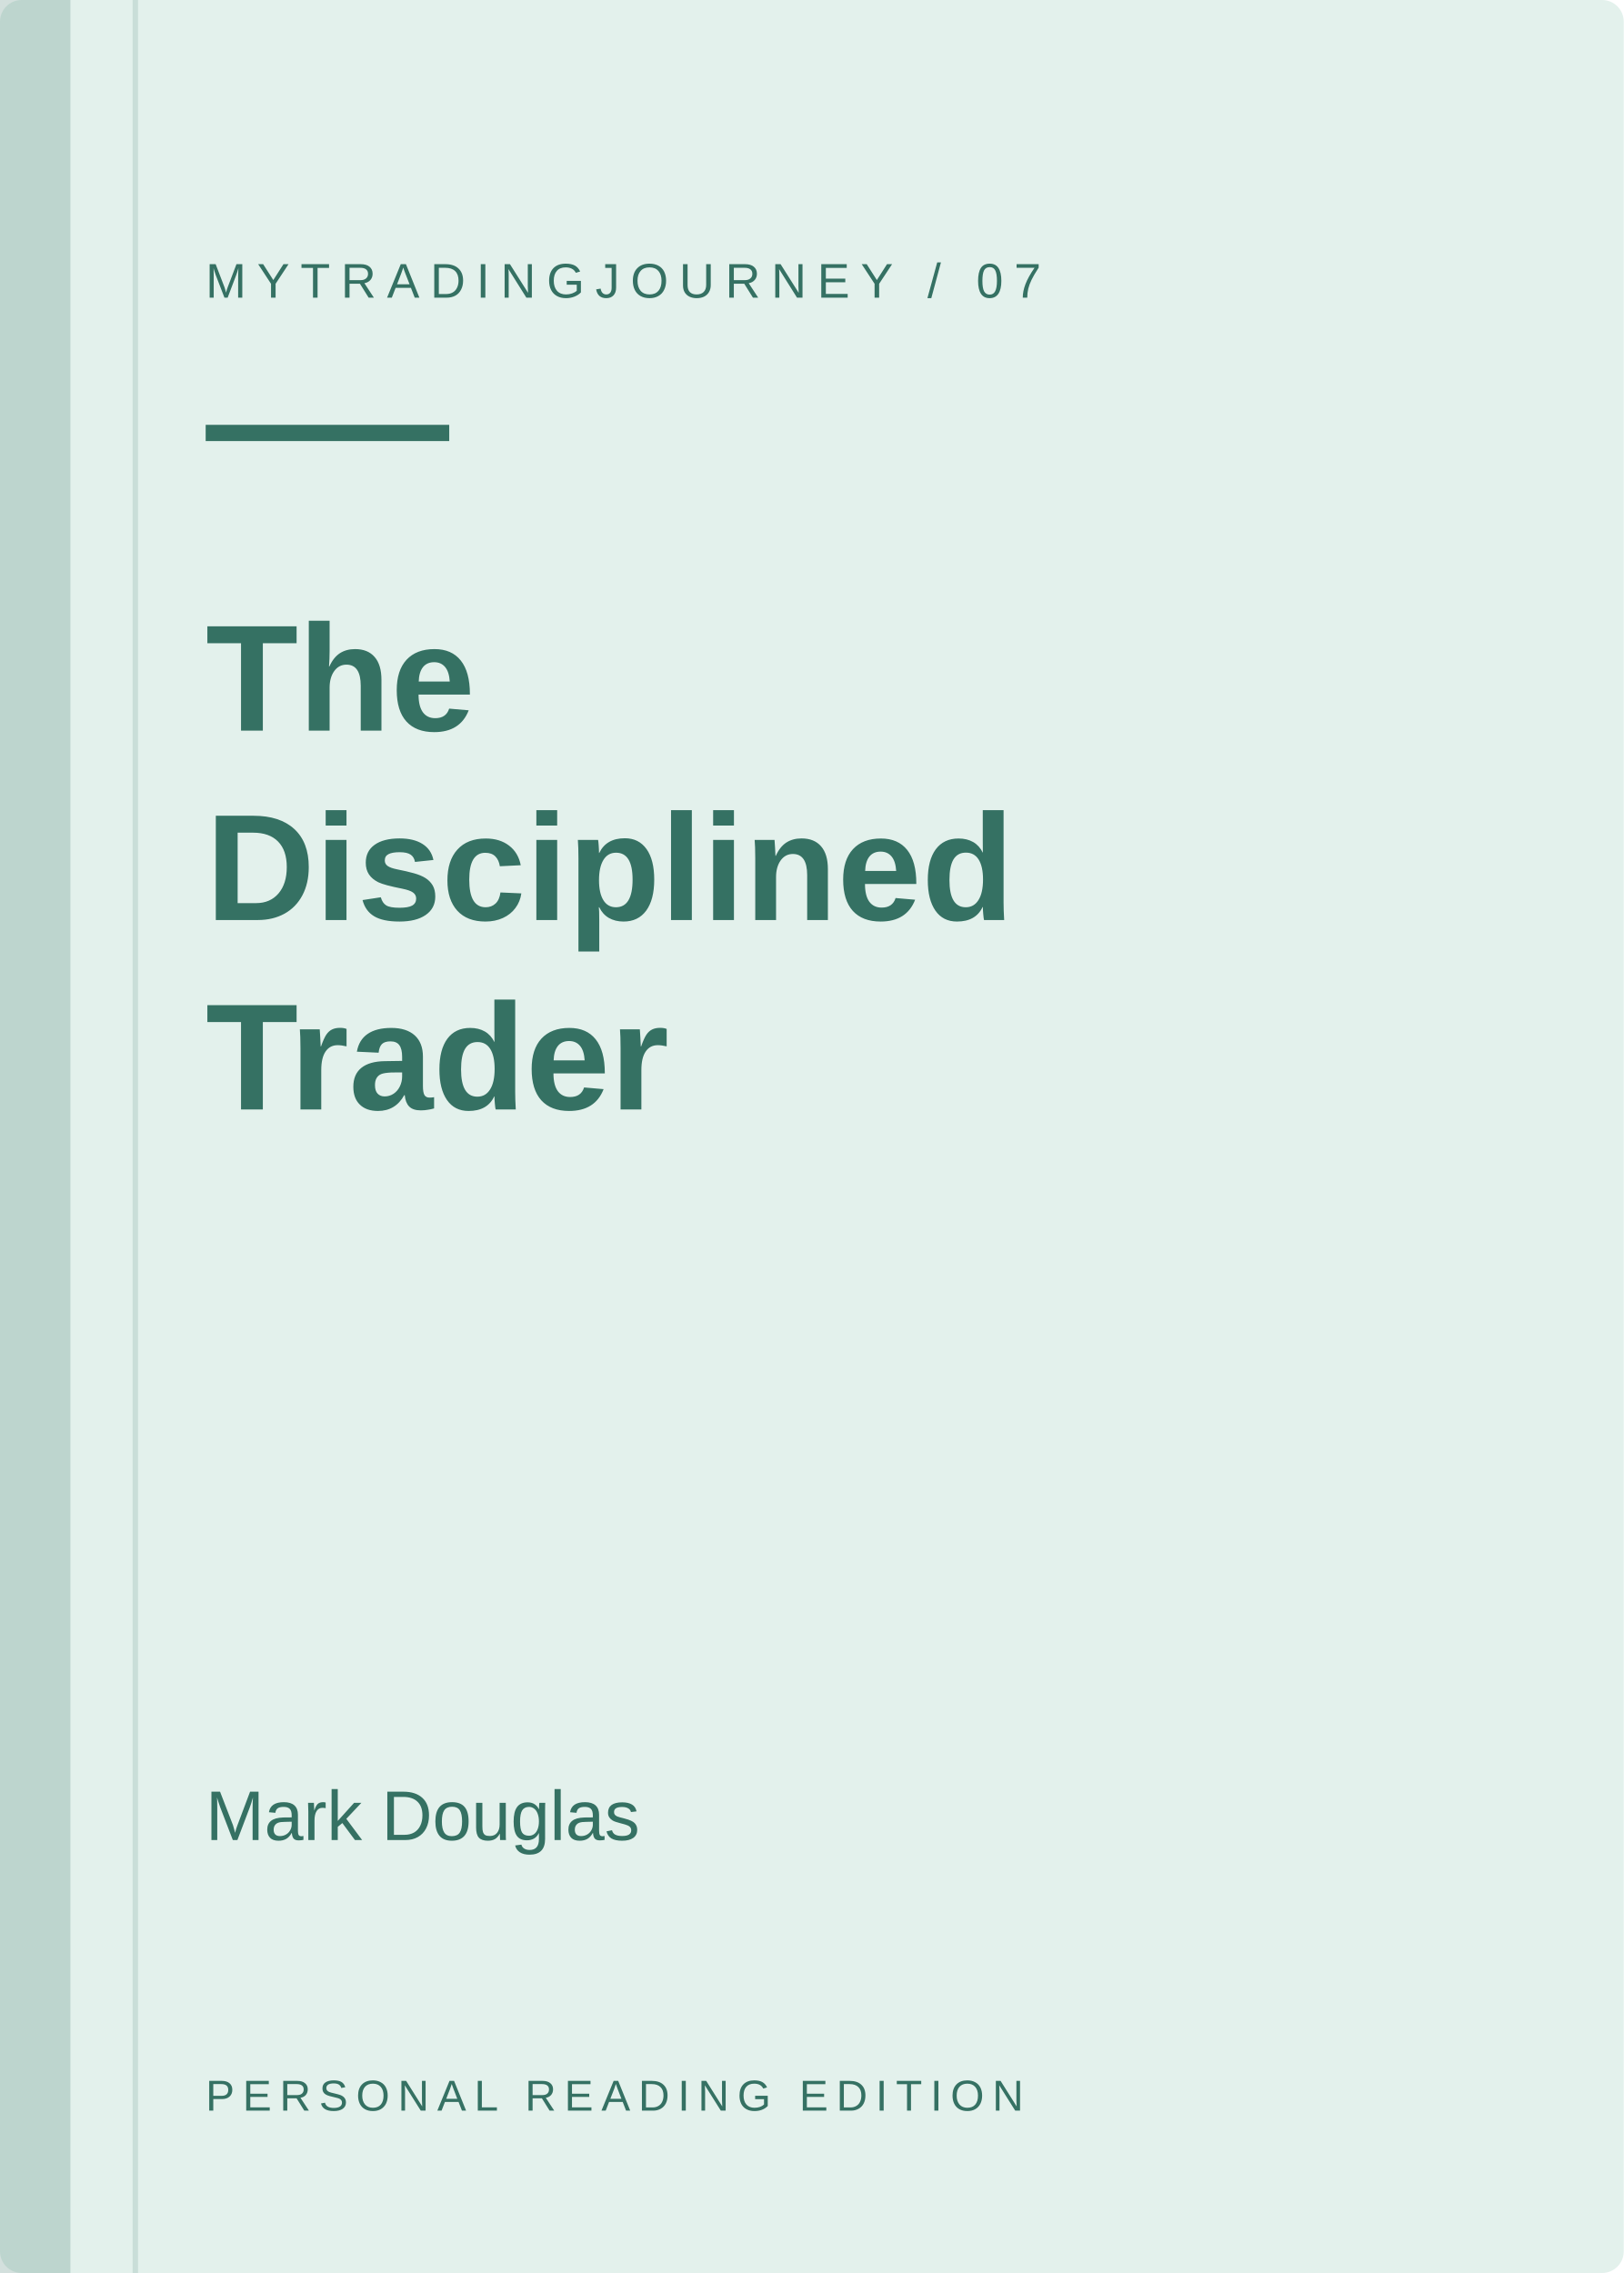
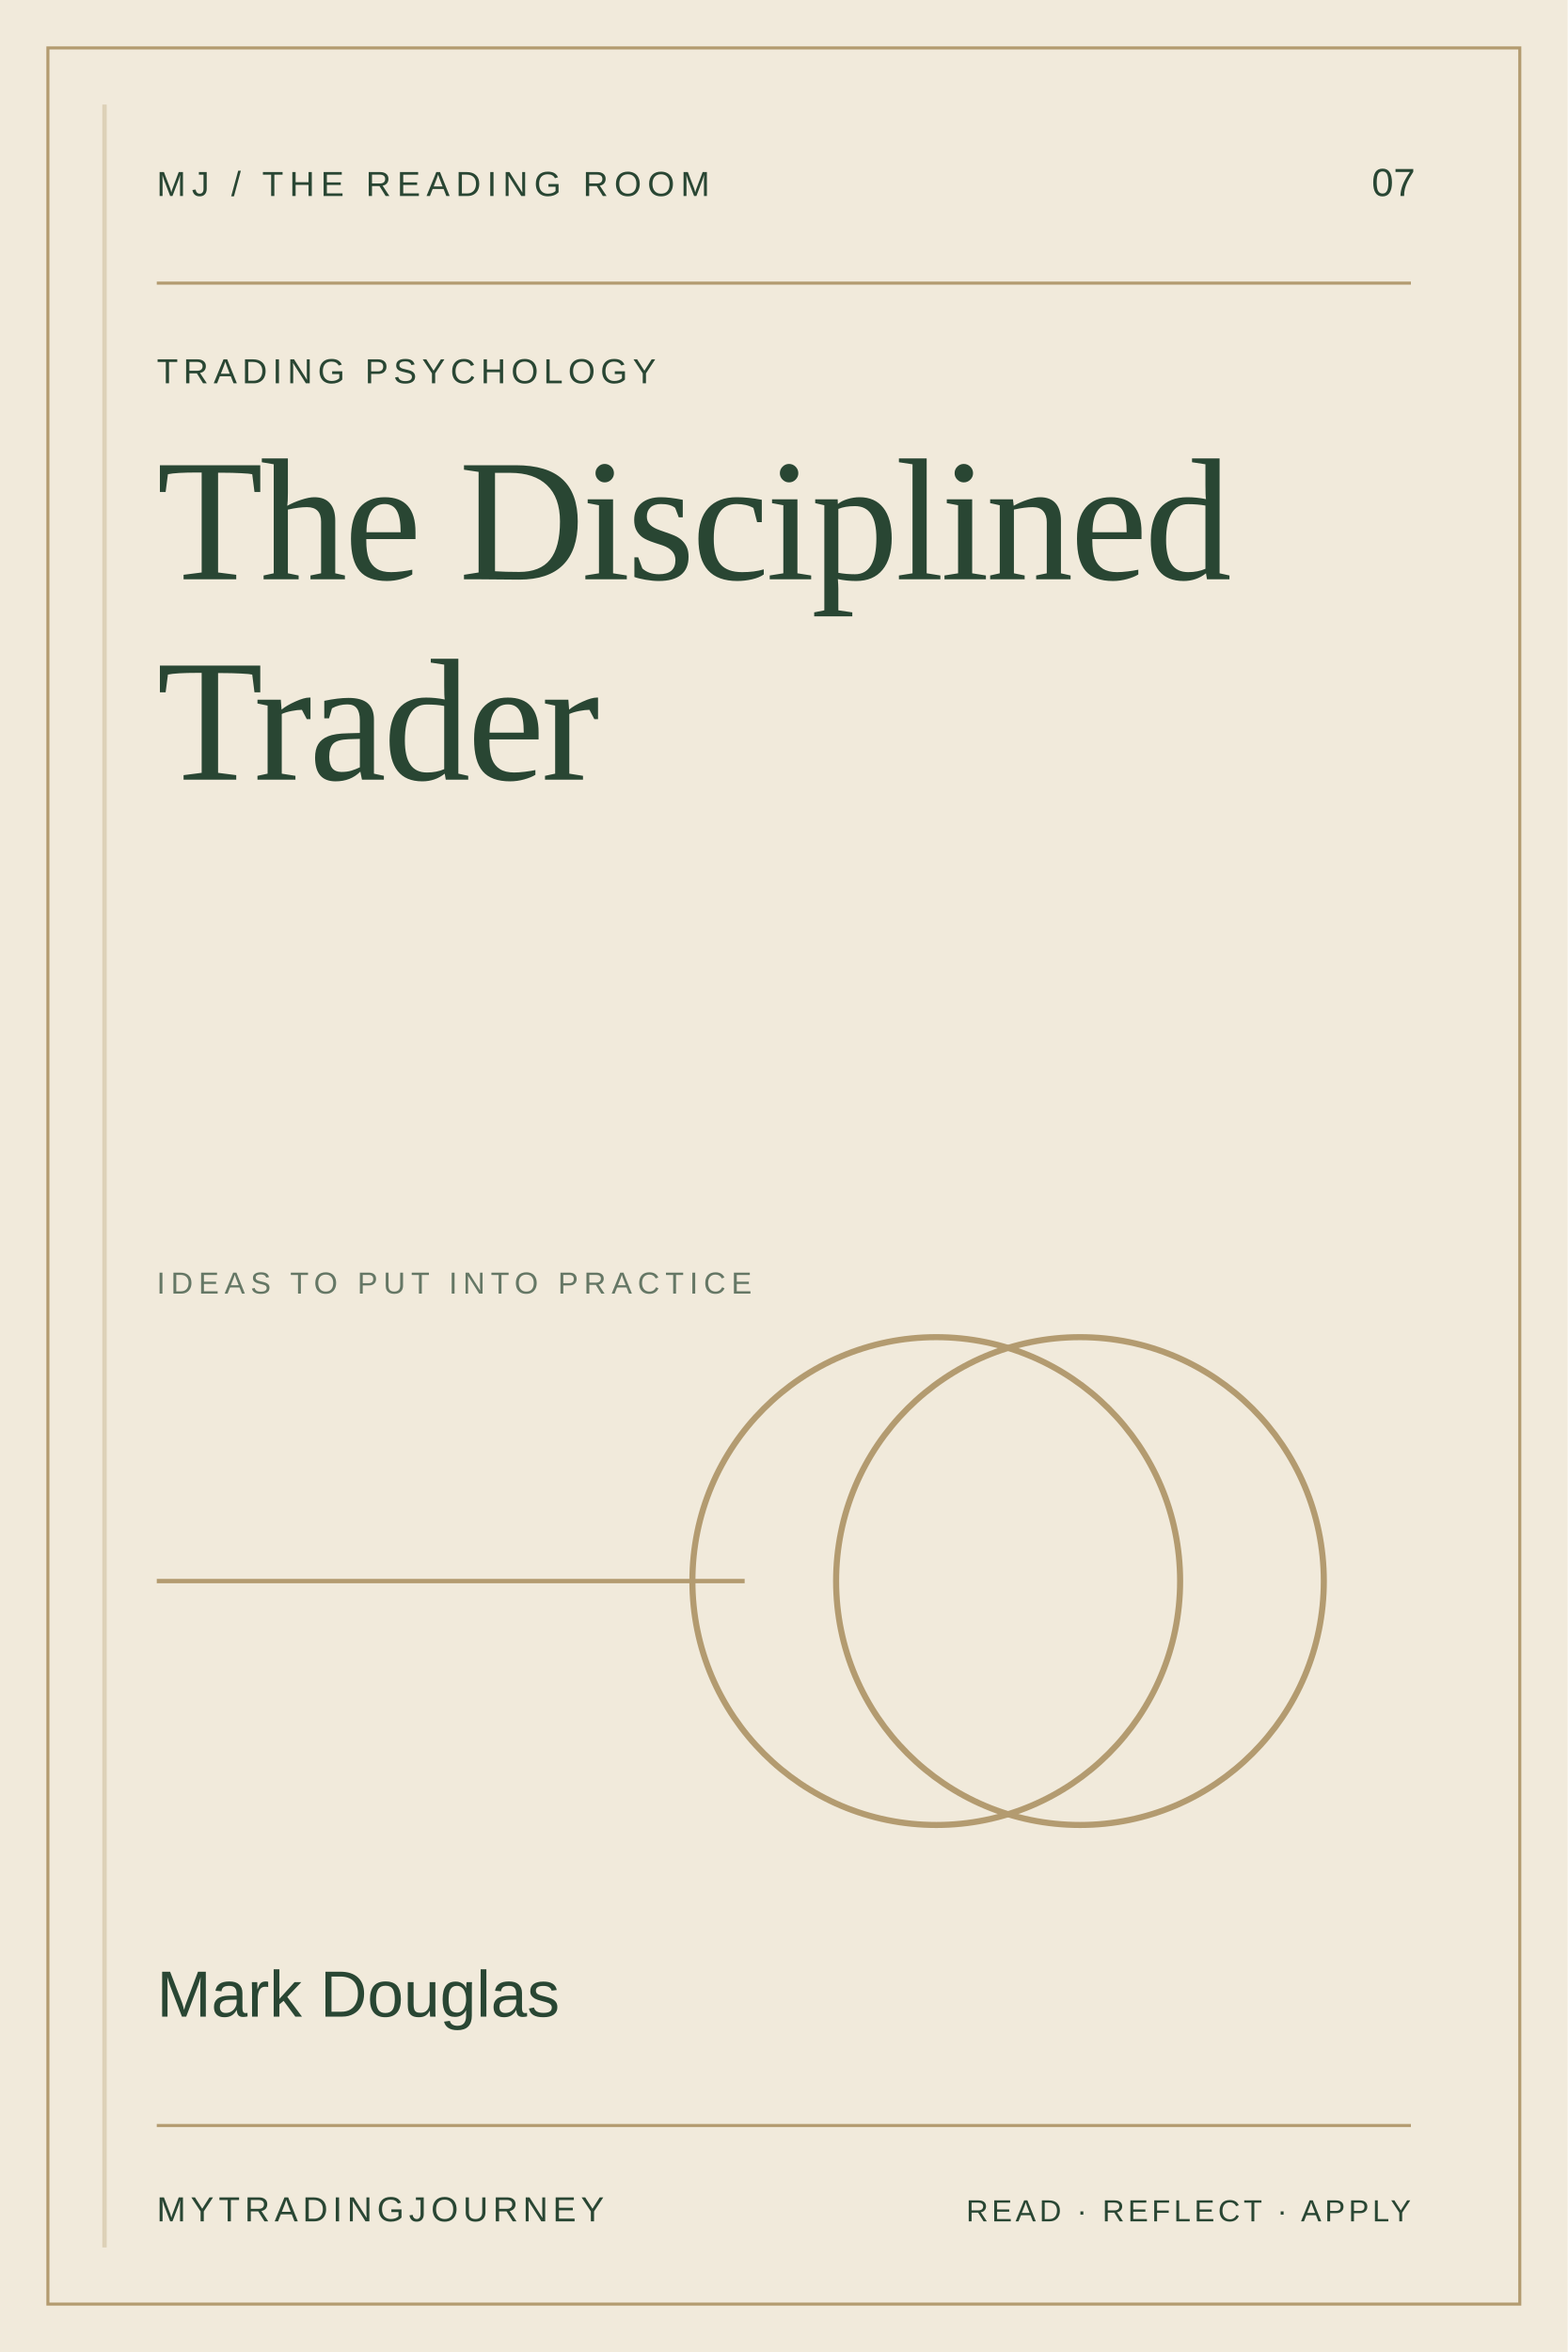
- <svg xmlns="http://www.w3.org/2000/svg" width="300" height="420" viewBox="0 0 300 420">
-   <rect width="300" height="420" rx="4" fill="#e3f1ec" />
-   <rect width="13" height="420" fill="#357163" opacity=".22" />
-   <path d="M25 0v420" stroke="#357163" opacity=".15" />
-   <text x="38" y="55" font-family="Arial,sans-serif" font-size="9" letter-spacing="2" fill="#357163">MYTRADINGJOURNEY / 07</text>
-   <path d="M38 80h45" stroke="#357163" stroke-width="3" />
-   <text font-family="Arial,sans-serif" font-weight="700" font-size="28" fill="#357163">
-     <tspan x="38" y="135">The</tspan>
-     <tspan x="38" y="170">Disciplined</tspan>
-     <tspan x="38" y="205">Trader</tspan>
+ <svg xmlns="http://www.w3.org/2000/svg" width="360" height="540" viewBox="0 0 360 540" role="img" aria-labelledby="title desc">
+   <rect width="360" height="540" fill="#f1eadb" />
+   <rect x="11" y="11" width="338" height="518" fill="none" stroke="#b39b70" stroke-width=".7" />
+   <path d="M24 24v492" stroke="#b39b70" stroke-opacity=".32" />
+   <text x="36" y="45" fill="#294633" font-family="Arial,Helvetica,sans-serif" font-size="8" letter-spacing="1.4">MJ / THE READING ROOM</text>
+   <text x="325" y="45" text-anchor="end" fill="#294633" font-family="Arial,Helvetica,sans-serif" font-size="9">07</text>
+   <path d="M36 65h288" stroke="#b39b70" stroke-width=".7" />
+   <text x="36" y="88" fill="#294633" font-family="Arial,Helvetica,sans-serif" font-size="8" letter-spacing="1.2">TRADING PSYCHOLOGY</text>
+   <text fill="#294633" font-family="Georgia,Times New Roman,serif" font-size="40" letter-spacing="-.7">
+     <tspan x="36" y="133">The Disciplined</tspan>
+     <tspan x="36" y="179">Trader</tspan>
  </text>
-   <text x="38" y="340" font-family="Arial,sans-serif" font-size="13" fill="#357163">Mark Douglas</text>
-   <text x="38" y="390" font-family="Arial,sans-serif" font-size="8" letter-spacing="1.5" fill="#357163">PERSONAL READING EDITION</text>
+   <text x="36" y="297" fill="#294633" opacity=".7" font-family="Arial,Helvetica,sans-serif" font-size="7" letter-spacing="1.3">IDEAS TO PUT INTO PRACTICE</text>
+   <g>
+     <circle cx="248" cy="363" r="56" fill="none" stroke="#b39b70" stroke-width="1.4" />
+     <circle cx="215" cy="363" r="56" fill="none" stroke="#b39b70" stroke-width="1.4" />
+     <path d="M36 363h135" stroke="#b39b70" />
+   </g>
+   <text x="36" y="463" fill="#294633" font-family="Arial,Helvetica,sans-serif" font-size="15">Mark Douglas</text>
+   <path d="M36 488h288" stroke="#b39b70" stroke-width=".7" />
+   <text x="36" y="510" fill="#294633" font-family="Arial,Helvetica,sans-serif" font-size="8" letter-spacing="1.1">MYTRADINGJOURNEY</text>
+   <text x="324" y="510" text-anchor="end" fill="#294633" font-family="Arial,Helvetica,sans-serif" font-size="7" letter-spacing=".8">READ · REFLECT · APPLY</text>
</svg>
